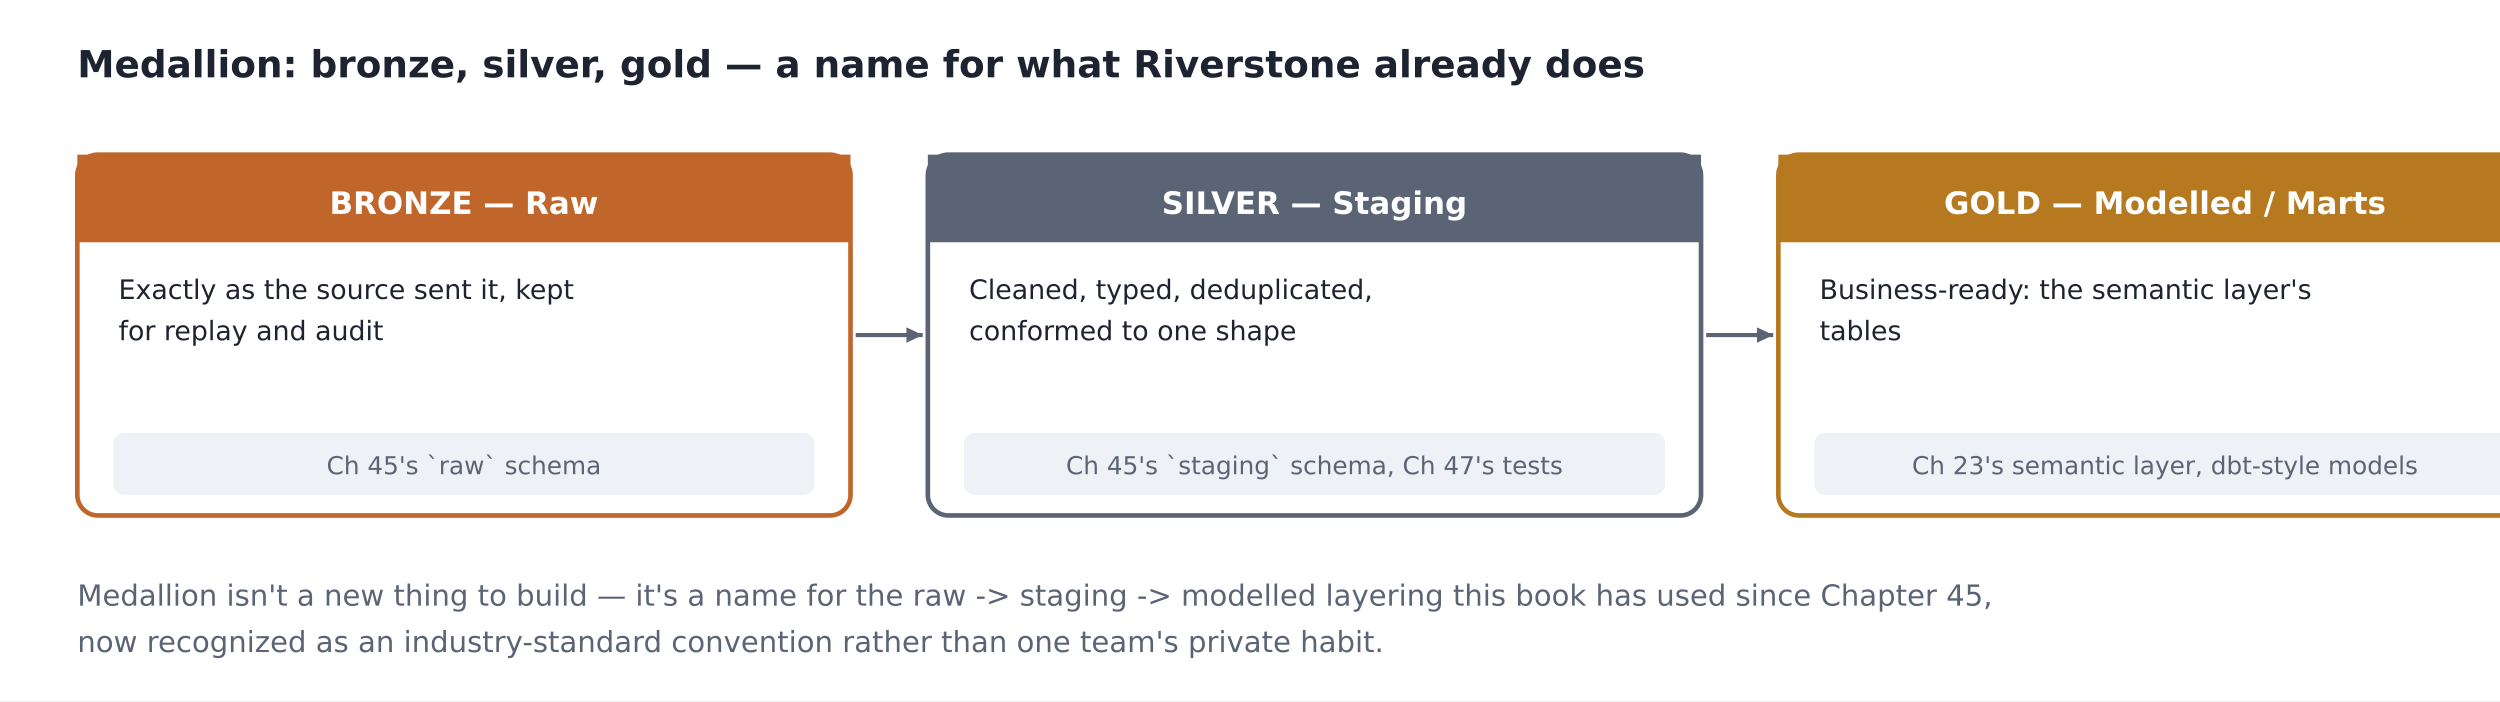
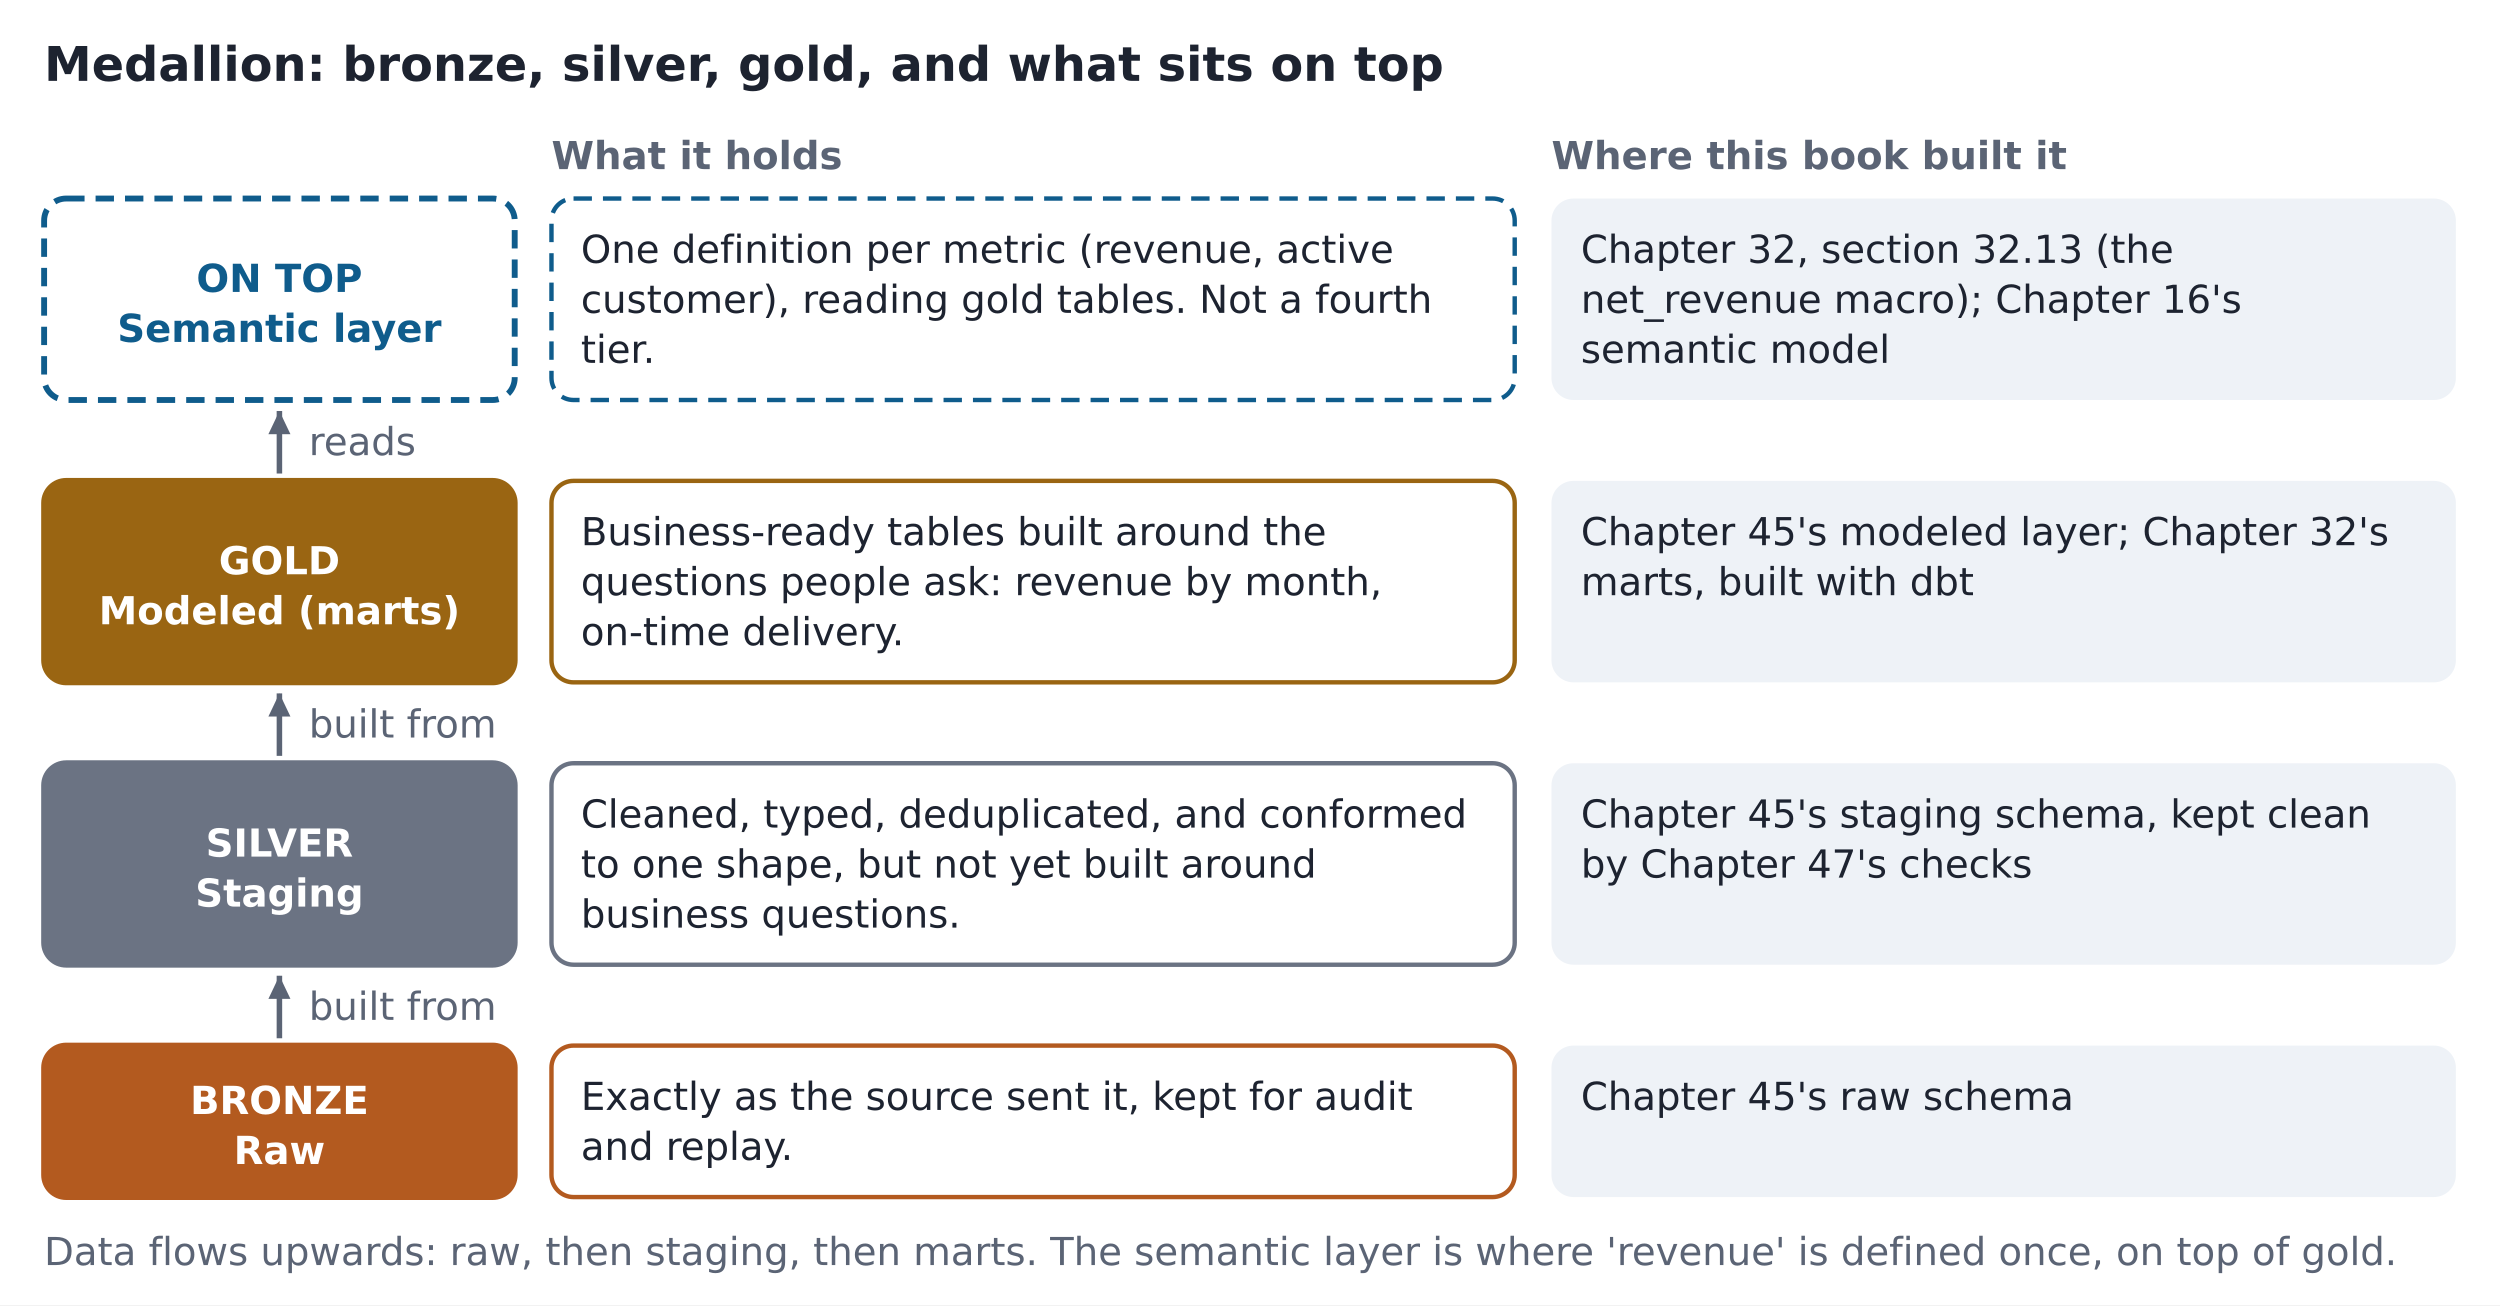
- <svg xmlns="http://www.w3.org/2000/svg" width="970" height="272" viewBox="0 0 970 272" font-family="DejaVu Sans, Arial, sans-serif">
-   <rect width="970" height="272" fill="#ffffff" />
-   <text x="30" y="30" font-size="14.5" fill="#1d2330" font-weight="bold" text-anchor="start" font-family="Poppins, DejaVu Sans, sans-serif">Medallion: bronze, silver, gold — a name for what Riverstone already does</text>
-   <rect x="30" y="60" width="300" height="140" rx="8" fill="#fff" stroke="#c0662b" stroke-width="1.8" />
-   <rect x="30" y="60" width="300" height="34" rx="0" fill="#c0662b" stroke="none" stroke-width="1" />
-   <text x="180" y="83" font-size="12" fill="#fff" font-weight="bold" text-anchor="middle">BRONZE — Raw</text>
-   <text x="46" y="116" font-size="10.4" fill="#1d2330" font-weight="normal" text-anchor="start">Exactly as the source sent it, kept</text>
-   <text x="46" y="132" font-size="10.4" fill="#1d2330" font-weight="normal" text-anchor="start">for replay and audit</text>
-   <rect x="44" y="168" width="272" height="24" rx="4" fill="#eef2f7" stroke="none" stroke-width="1" />
-   <text x="180" y="184" font-size="9.6" fill="#5b6475" font-weight="normal" text-anchor="middle">Ch 45's `raw` schema</text>
-   <path d="M332,130 L358,130" fill="none" stroke="#5b6475" stroke-width="1.6" stroke-linejoin="round" />
-   <path d="M358,130 L351.7,133.0 L351.7,127.0 Z" fill="#5b6475" />
-   <rect x="360" y="60" width="300" height="140" rx="8" fill="#fff" stroke="#5b6475" stroke-width="1.8" />
-   <rect x="360" y="60" width="300" height="34" rx="0" fill="#5b6475" stroke="none" stroke-width="1" />
-   <text x="510" y="83" font-size="12" fill="#fff" font-weight="bold" text-anchor="middle">SILVER — Staging</text>
-   <text x="376" y="116" font-size="10.4" fill="#1d2330" font-weight="normal" text-anchor="start">Cleaned, typed, deduplicated,</text>
-   <text x="376" y="132" font-size="10.4" fill="#1d2330" font-weight="normal" text-anchor="start">conformed to one shape</text>
-   <rect x="374" y="168" width="272" height="24" rx="4" fill="#eef2f7" stroke="none" stroke-width="1" />
-   <text x="510" y="184" font-size="9.6" fill="#5b6475" font-weight="normal" text-anchor="middle">Ch 45's `staging` schema, Ch 47's tests</text>
-   <path d="M662,130 L688,130" fill="none" stroke="#5b6475" stroke-width="1.6" stroke-linejoin="round" />
-   <path d="M688,130 L681.7,133.0 L681.7,127.0 Z" fill="#5b6475" />
-   <rect x="690" y="60" width="300" height="140" rx="8" fill="#fff" stroke="#b7791f" stroke-width="1.8" />
-   <rect x="690" y="60" width="300" height="34" rx="0" fill="#b7791f" stroke="none" stroke-width="1" />
-   <text x="840" y="83" font-size="12" fill="#fff" font-weight="bold" text-anchor="middle">GOLD — Modelled / Marts</text>
-   <text x="706" y="116" font-size="10.4" fill="#1d2330" font-weight="normal" text-anchor="start">Business-ready: the semantic layer's</text>
-   <text x="706" y="132" font-size="10.4" fill="#1d2330" font-weight="normal" text-anchor="start">tables</text>
-   <rect x="704" y="168" width="272" height="24" rx="4" fill="#eef2f7" stroke="none" stroke-width="1" />
-   <text x="840" y="184" font-size="9.6" fill="#5b6475" font-weight="normal" text-anchor="middle">Ch 23's semantic layer, dbt-style models</text>
-   <text x="30" y="235" font-size="11.3" fill="#5b6475" font-weight="normal" text-anchor="start">Medallion isn't a new thing to build — it's a name for the raw -&gt; staging -&gt; modelled layering this book has used since Chapter 45,</text>
-   <text x="30" y="253" font-size="11.3" fill="#5b6475" font-weight="normal" text-anchor="start">now recognized as an industry-standard convention rather than one team's private habit.</text>
+ <svg xmlns="http://www.w3.org/2000/svg" width="680" height="355" viewBox="0 0 680 355" font-family="DejaVu Sans, Arial, sans-serif">
+   <rect width="680" height="355" fill="#ffffff" />
+   <text x="12" y="22" font-size="13" fill="#1d2330" font-weight="bold" text-anchor="start" font-family="Poppins, DejaVu Sans, sans-serif">Medallion: bronze, silver, gold, and what sits on top</text>
+   <text x="150" y="46" font-size="10.5" fill="#5b6475" font-weight="bold" text-anchor="start">What it holds</text>
+   <text x="422" y="46" font-size="10.5" fill="#5b6475" font-weight="bold" text-anchor="start">Where this book built it</text>
+   <rect x="12" y="54" width="128" height="54.8" rx="6" fill="#fff" stroke="#0f5c8c" stroke-width="1.6" stroke-dasharray="5,3" />
+   <text x="76.0" y="79.4" font-size="10.5" fill="#0f5c8c" font-weight="bold" text-anchor="middle">ON TOP</text>
+   <text x="76.0" y="93.0" font-size="10.5" fill="#0f5c8c" font-weight="bold" text-anchor="middle">Semantic layer</text>
+   <rect x="150" y="54" width="262" height="54.8" rx="6" fill="#fff" stroke="#0f5c8c" stroke-width="1.2" stroke-dasharray="5,3" />
+   <text x="158" y="71.5" font-size="10.5" fill="#1d2330" font-weight="normal" text-anchor="start">One definition per metric (revenue, active</text>
+   <text x="158" y="85.1" font-size="10.5" fill="#1d2330" font-weight="normal" text-anchor="start">customer), reading gold tables. Not a fourth</text>
+   <text x="158" y="98.7" font-size="10.5" fill="#1d2330" font-weight="normal" text-anchor="start">tier.</text>
+   <rect x="422" y="54" width="246" height="54.8" rx="6" fill="#eef2f7" stroke="none" stroke-width="1" />
+   <text x="430" y="71.5" font-size="10.5" fill="#1d2330" font-weight="normal" text-anchor="start">Chapter 32, section 32.13 (the</text>
+   <text x="430" y="85.1" font-size="10.5" fill="#1d2330" font-weight="normal" text-anchor="start">net_revenue macro); Chapter 16's</text>
+   <text x="430" y="98.7" font-size="10.5" fill="#1d2330" font-weight="normal" text-anchor="start">semantic model</text>
+   <path d="M76.0,128.8 L76.0,111.8" fill="none" stroke="#5b6475" stroke-width="1.5" stroke-linejoin="round" />
+   <path d="M76.0,111.8 L79.0,118.1 L73.0,118.1 Z" fill="#5b6475" />
+   <text x="84.0" y="123.8" font-size="10.5" fill="#5b6475" font-weight="normal" text-anchor="start">reads</text>
+   <rect x="12" y="130.8" width="128" height="54.8" rx="6" fill="#9a6512" stroke="#9a6512" stroke-width="1.6" />
+   <text x="76.0" y="156.2" font-size="10.5" fill="#fff" font-weight="bold" text-anchor="middle">GOLD</text>
+   <text x="76.0" y="169.8" font-size="10.5" fill="#fff" font-weight="bold" text-anchor="middle">Modeled (marts)</text>
+   <rect x="150" y="130.8" width="262" height="54.8" rx="6" fill="#fff" stroke="#9a6512" stroke-width="1.2" />
+   <text x="158" y="148.3" font-size="10.5" fill="#1d2330" font-weight="normal" text-anchor="start">Business-ready tables built around the</text>
+   <text x="158" y="161.9" font-size="10.5" fill="#1d2330" font-weight="normal" text-anchor="start">questions people ask: revenue by month,</text>
+   <text x="158" y="175.5" font-size="10.5" fill="#1d2330" font-weight="normal" text-anchor="start">on-time delivery.</text>
+   <rect x="422" y="130.8" width="246" height="54.8" rx="6" fill="#eef2f7" stroke="none" stroke-width="1" />
+   <text x="430" y="148.3" font-size="10.5" fill="#1d2330" font-weight="normal" text-anchor="start">Chapter 45's modeled layer; Chapter 32's</text>
+   <text x="430" y="161.9" font-size="10.5" fill="#1d2330" font-weight="normal" text-anchor="start">marts, built with dbt</text>
+   <path d="M76.0,205.6 L76.0,188.6" fill="none" stroke="#5b6475" stroke-width="1.5" stroke-linejoin="round" />
+   <path d="M76.0,188.6 L79.0,194.9 L73.0,194.9 Z" fill="#5b6475" />
+   <text x="84.0" y="200.6" font-size="10.5" fill="#5b6475" font-weight="normal" text-anchor="start">built from</text>
+   <rect x="12" y="207.6" width="128" height="54.8" rx="6" fill="#6b7383" stroke="#6b7383" stroke-width="1.6" />
+   <text x="76.0" y="233" font-size="10.5" fill="#fff" font-weight="bold" text-anchor="middle">SILVER</text>
+   <text x="76.0" y="246.6" font-size="10.5" fill="#fff" font-weight="bold" text-anchor="middle">Staging</text>
+   <rect x="150" y="207.6" width="262" height="54.8" rx="6" fill="#fff" stroke="#6b7383" stroke-width="1.2" />
+   <text x="158" y="225.1" font-size="10.5" fill="#1d2330" font-weight="normal" text-anchor="start">Cleaned, typed, deduplicated, and conformed</text>
+   <text x="158" y="238.7" font-size="10.5" fill="#1d2330" font-weight="normal" text-anchor="start">to one shape, but not yet built around</text>
+   <text x="158" y="252.3" font-size="10.5" fill="#1d2330" font-weight="normal" text-anchor="start">business questions.</text>
+   <rect x="422" y="207.6" width="246" height="54.8" rx="6" fill="#eef2f7" stroke="none" stroke-width="1" />
+   <text x="430" y="225.1" font-size="10.5" fill="#1d2330" font-weight="normal" text-anchor="start">Chapter 45's staging schema, kept clean</text>
+   <text x="430" y="238.7" font-size="10.5" fill="#1d2330" font-weight="normal" text-anchor="start">by Chapter 47's checks</text>
+   <path d="M76.0,282.4 L76.0,265.4" fill="none" stroke="#5b6475" stroke-width="1.5" stroke-linejoin="round" />
+   <path d="M76.0,265.4 L79.0,271.7 L73.0,271.7 Z" fill="#5b6475" />
+   <text x="84.0" y="277.4" font-size="10.5" fill="#5b6475" font-weight="normal" text-anchor="start">built from</text>
+   <rect x="12" y="284.4" width="128" height="41.2" rx="6" fill="#b35a1f" stroke="#b35a1f" stroke-width="1.6" />
+   <text x="76.0" y="303" font-size="10.5" fill="#fff" font-weight="bold" text-anchor="middle">BRONZE</text>
+   <text x="76.0" y="316.6" font-size="10.5" fill="#fff" font-weight="bold" text-anchor="middle">Raw</text>
+   <rect x="150" y="284.4" width="262" height="41.2" rx="6" fill="#fff" stroke="#b35a1f" stroke-width="1.2" />
+   <text x="158" y="301.9" font-size="10.5" fill="#1d2330" font-weight="normal" text-anchor="start">Exactly as the source sent it, kept for audit</text>
+   <text x="158" y="315.5" font-size="10.5" fill="#1d2330" font-weight="normal" text-anchor="start">and replay.</text>
+   <rect x="422" y="284.4" width="246" height="41.2" rx="6" fill="#eef2f7" stroke="none" stroke-width="1" />
+   <text x="430" y="301.9" font-size="10.5" fill="#1d2330" font-weight="normal" text-anchor="start">Chapter 45's raw schema</text>
+   <text x="12" y="344.1" font-size="10.5" fill="#5b6475" font-weight="normal" text-anchor="start">Data flows upwards: raw, then staging, then marts. The semantic layer is where 'revenue' is defined once, on top of gold.</text>
</svg>
